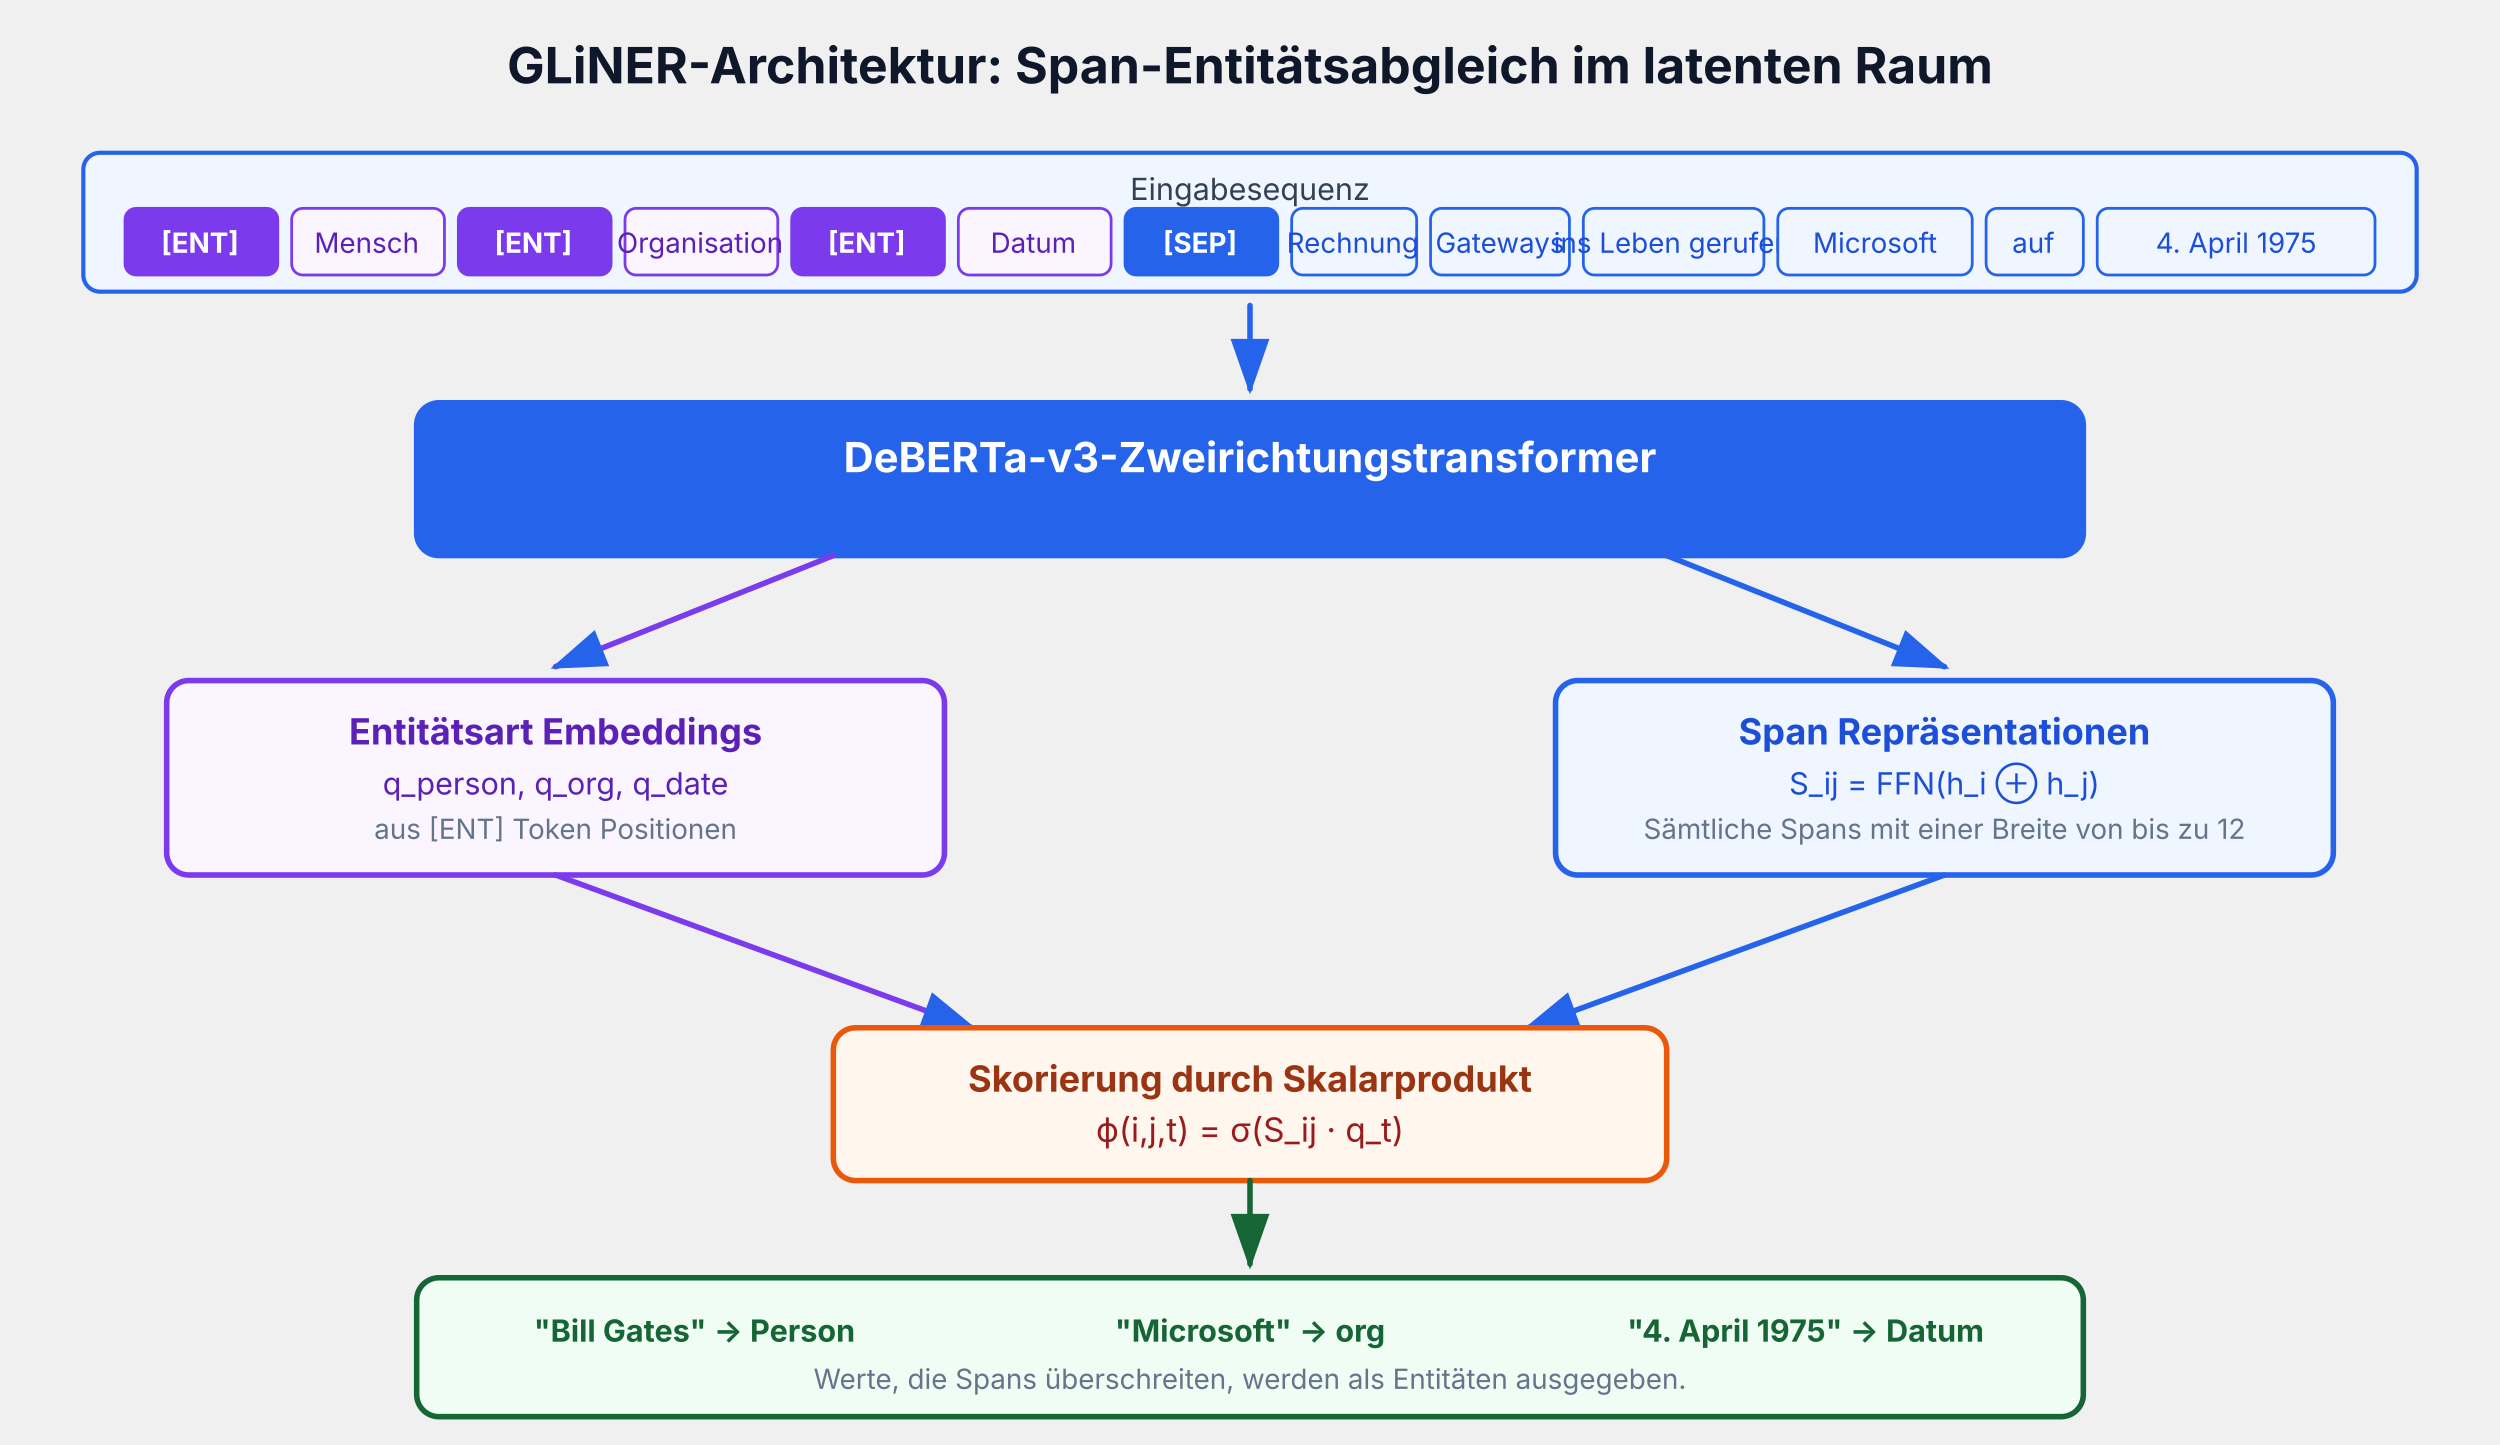
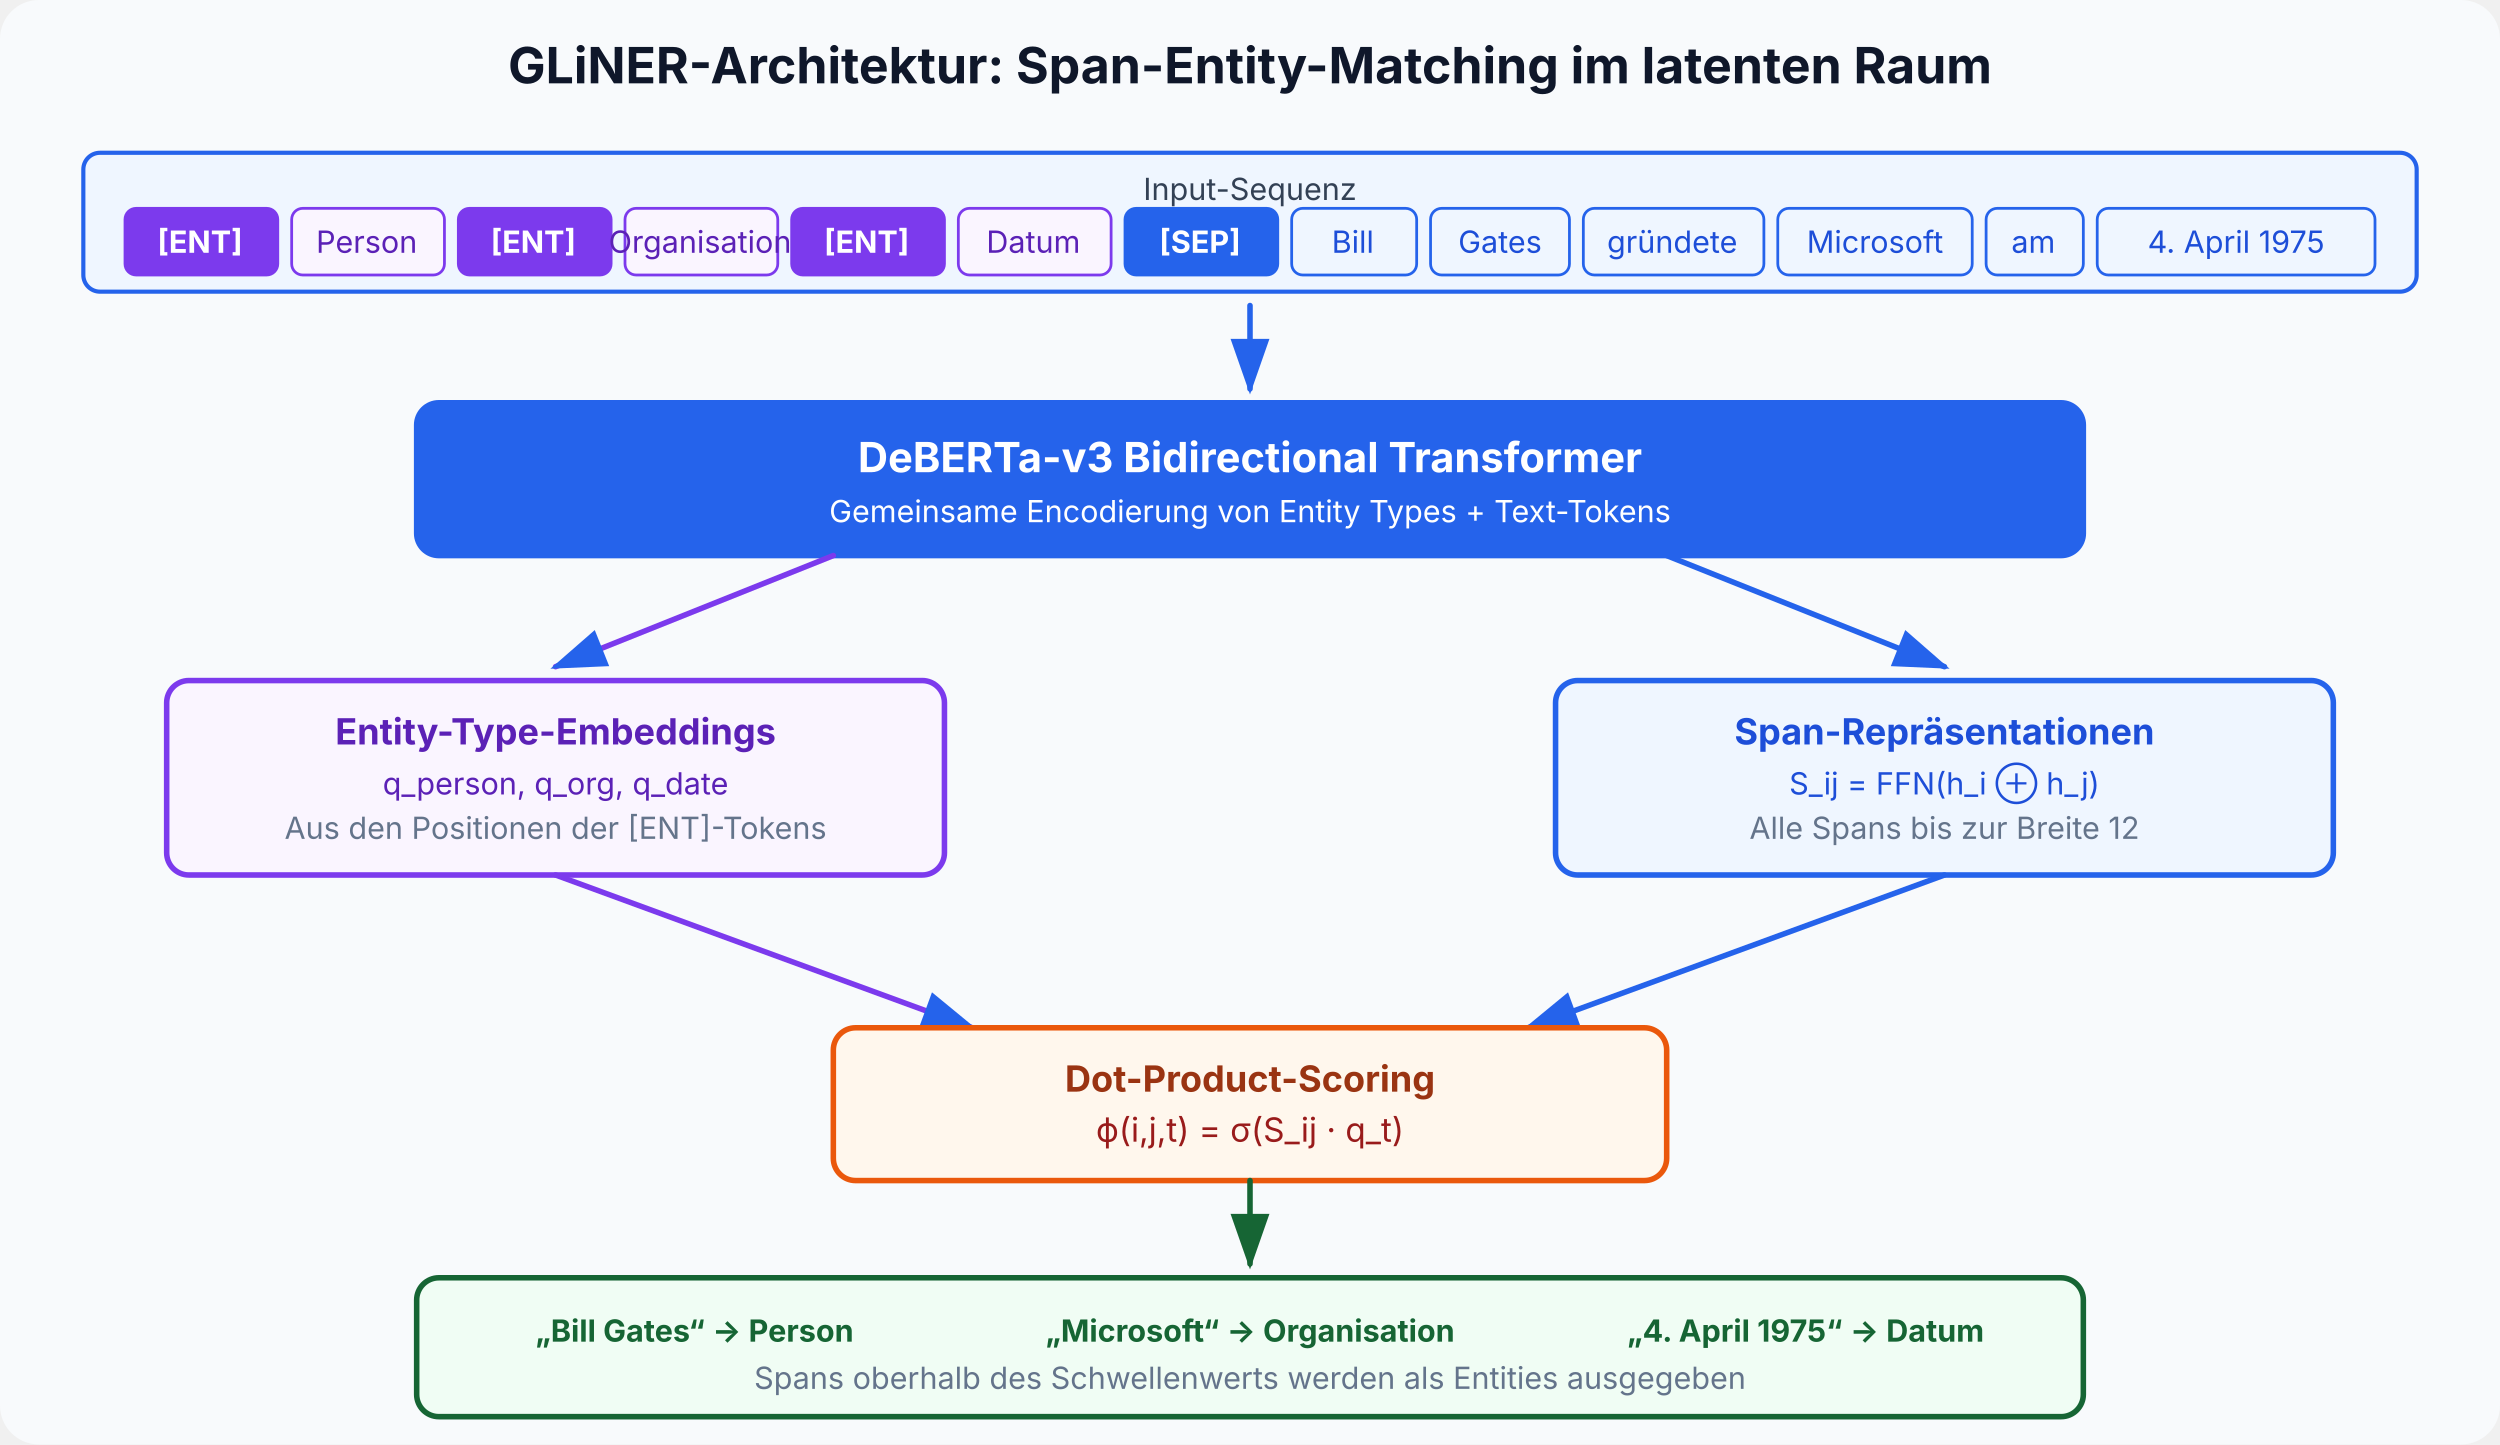
<svg xmlns="http://www.w3.org/2000/svg" viewBox="0 0 900 520" font-family="Inter, system-ui, sans-serif" role="img" aria-label="GLiNER architecture: entity type tokens and text tokens are jointly encoded by DeBERTa, then span representations are scored against entity type embeddings via dot product" data-visual-system="evidence-plate-v1" preserveAspectRatio="xMidYMid meet" shape-rendering="geometricPrecision" text-rendering="geometricPrecision">
  <defs>
    <marker id="arrow1" markerWidth="10" markerHeight="7" refX="9" refY="3.5" orient="auto">
      <polygon points="0 0, 10 3.5, 0 7" fill="#2563eb" />
    </marker>
    <marker id="arrow2" markerWidth="10" markerHeight="7" refX="9" refY="3.5" orient="auto">
      <polygon points="0 0, 10 3.5, 0 7" fill="#166534" />
    </marker>
  </defs>
  <style data-visual-system="evidence-plate-v1">
    * { animation: none !important; }
    .anim-box, .bar, .bar-text, .seq-item, .t-box, .flow { opacity: 1 !important; transform: none !important; }
    path, line, polyline { stroke-linecap: round; stroke-linejoin: round; }
  </style>
-   <text x="450" y="30" text-anchor="middle" font-size="18" font-weight="bold" fill="#0f172a">GLiNER-Architektur: Span-Entitätsabgleich im latenten Raum</text>
+   <rect width="900" height="520" rx="14" fill="#f8fafc" />
+   <text x="450" y="30" text-anchor="middle" font-size="18" font-weight="bold" fill="#0f172a">GLiNER-Architektur: Span-Entity-Matching im latenten Raum</text>
  <rect x="30" y="55" width="840" height="50" rx="6" fill="#eff6ff" stroke="#2563eb" stroke-width="1.5" />
-   <text x="450" y="72" text-anchor="middle" font-size="11" fill="#334155">Eingabesequenz</text>
+   <text x="450" y="72" text-anchor="middle" font-size="11" fill="#334155">Input-Sequenz</text>
  <rect x="45" y="75" width="55" height="24" rx="4" fill="#7c3aed" stroke="#7c3aed" stroke-width="1" />
-   <text x="72" y="91" text-anchor="middle" font-size="10" fill="#ffffff" font-weight="bold">[ENT]</text>
+   <text x="72" y="91" text-anchor="middle" font-size="11" fill="#ffffff" font-weight="bold">[ENT]</text>
  <rect x="105" y="75" width="55" height="24" rx="4" fill="#faf5ff" stroke="#7c3aed" stroke-width="1" />
-   <text x="132" y="91" text-anchor="middle" font-size="10" fill="#5b21b6">Mensch</text>
+   <text x="132" y="91" text-anchor="middle" font-size="11" fill="#5b21b6">Person</text>
  <rect x="165" y="75" width="55" height="24" rx="4" fill="#7c3aed" stroke="#7c3aed" stroke-width="1" />
-   <text x="192" y="91" text-anchor="middle" font-size="10" fill="#ffffff" font-weight="bold">[ENT]</text>
+   <text x="192" y="91" text-anchor="middle" font-size="11" fill="#ffffff" font-weight="bold">[ENT]</text>
  <rect x="225" y="75" width="55" height="24" rx="4" fill="#faf5ff" stroke="#7c3aed" stroke-width="1" />
-   <text x="252" y="91" text-anchor="middle" font-size="10" fill="#5b21b6">Organisation</text>
+   <text x="252" y="91" text-anchor="middle" font-size="11" fill="#5b21b6">Organisation</text>
  <rect x="285" y="75" width="55" height="24" rx="4" fill="#7c3aed" stroke="#7c3aed" stroke-width="1" />
-   <text x="312" y="91" text-anchor="middle" font-size="10" fill="#ffffff" font-weight="bold">[ENT]</text>
+   <text x="312" y="91" text-anchor="middle" font-size="11" fill="#ffffff" font-weight="bold">[ENT]</text>
  <rect x="345" y="75" width="55" height="24" rx="4" fill="#faf5ff" stroke="#7c3aed" stroke-width="1" />
-   <text x="372" y="91" text-anchor="middle" font-size="10" fill="#5b21b6">Datum</text>
+   <text x="372" y="91" text-anchor="middle" font-size="11" fill="#5b21b6">Datum</text>
  <rect x="405" y="75" width="55" height="24" rx="4" fill="#2563eb" stroke="#2563eb" stroke-width="1" />
-   <text x="432" y="91" text-anchor="middle" font-size="10" fill="#ffffff" font-weight="bold">[SEP]</text>
+   <text x="432" y="91" text-anchor="middle" font-size="11" fill="#ffffff" font-weight="bold">[SEP]</text>
  <rect x="465" y="75" width="45" height="24" rx="4" fill="#eff6ff" stroke="#2563eb" stroke-width="1" />
-   <text x="487" y="91" text-anchor="middle" font-size="10" fill="#1d4ed8">Rechnung</text>
+   <text x="487" y="91" text-anchor="middle" font-size="11" fill="#1d4ed8">Bill</text>
  <rect x="515" y="75" width="50" height="24" rx="4" fill="#eff6ff" stroke="#2563eb" stroke-width="1" />
-   <text x="540" y="91" text-anchor="middle" font-size="10" fill="#1d4ed8">Gateways</text>
+   <text x="540" y="91" text-anchor="middle" font-size="11" fill="#1d4ed8">Gates</text>
  <rect x="570" y="75" width="65" height="24" rx="4" fill="#eff6ff" stroke="#2563eb" stroke-width="1" />
-   <text x="602" y="91" text-anchor="middle" font-size="10" fill="#1d4ed8">ins Leben gerufen</text>
+   <text x="602" y="91" text-anchor="middle" font-size="11" fill="#1d4ed8">gründete</text>
  <rect x="640" y="75" width="70" height="24" rx="4" fill="#eff6ff" stroke="#2563eb" stroke-width="1" />
-   <text x="675" y="91" text-anchor="middle" font-size="10" fill="#1d4ed8">Microsoft</text>
+   <text x="675" y="91" text-anchor="middle" font-size="11" fill="#1d4ed8">Microsoft</text>
  <rect x="715" y="75" width="35" height="24" rx="4" fill="#eff6ff" stroke="#2563eb" stroke-width="1" />
-   <text x="732" y="91" text-anchor="middle" font-size="10" fill="#1d4ed8">auf</text>
+   <text x="732" y="91" text-anchor="middle" font-size="11" fill="#1d4ed8">am</text>
  <rect x="755" y="75" width="100" height="24" rx="4" fill="#eff6ff" stroke="#2563eb" stroke-width="1" />
-   <text x="805" y="91" text-anchor="middle" font-size="10" fill="#1d4ed8">4. April 1975</text>
+   <text x="805" y="91" text-anchor="middle" font-size="11" fill="#1d4ed8">4. April 1975</text>
  <line x1="450" y1="110" x2="450" y2="140" stroke="#2563eb" stroke-width="2" marker-end="url(#arrow1)" />
  <rect x="150" y="145" width="600" height="55" rx="8" fill="#2563eb" stroke="#2563eb" stroke-width="2" />
-   <text x="450" y="170" text-anchor="middle" font-size="15" fill="#ffffff" font-weight="bold">DeBERTa-v3-Zweirichtungstransformer</text>
-   <text x="450" y="188" text-anchor="middle" font-size="11" fill="#2563eb">Gemeinsame Kodierung von Entitätsarten + Text Tokens</text>
+   <text x="450" y="170" text-anchor="middle" font-size="15" fill="#ffffff" font-weight="bold">DeBERTa-v3 Bidirectional Transformer</text>
+   <text x="450" y="188" text-anchor="middle" font-size="11" fill="#ffffff">Gemeinsame Encodierung von Entity Types + Text-Tokens</text>
  <line x1="300" y1="200" x2="200" y2="240" stroke="#7c3aed" stroke-width="2" marker-end="url(#arrow1)" />
  <line x1="600" y1="200" x2="700" y2="240" stroke="#2563eb" stroke-width="2" marker-end="url(#arrow1)" />
  <rect x="60" y="245" width="280" height="70" rx="8" fill="#faf5ff" stroke="#7c3aed" stroke-width="2" />
-   <text x="200" y="268" text-anchor="middle" font-size="13" font-weight="bold" fill="#5b21b6">Entitätsart Embeddings</text>
+   <text x="200" y="268" text-anchor="middle" font-size="13" font-weight="bold" fill="#5b21b6">Entity-Type-Embeddings</text>
  <text x="200" y="286" text-anchor="middle" font-size="11" fill="#5b21b6">q_person, q_org, q_date</text>
-   <text x="200" y="302" text-anchor="middle" font-size="10" fill="#64748b">aus [ENT] Token Positionen</text>
+   <text x="200" y="302" text-anchor="middle" font-size="11" fill="#64748b">Aus den Positionen der [ENT]-Tokens</text>
  <rect x="560" y="245" width="280" height="70" rx="8" fill="#eff6ff" stroke="#2563eb" stroke-width="2" />
-   <text x="700" y="268" text-anchor="middle" font-size="13" font-weight="bold" fill="#1d4ed8">Span Repräsentationen</text>
+   <text x="700" y="268" text-anchor="middle" font-size="13" font-weight="bold" fill="#1d4ed8">Span-Repräsentationen</text>
  <text x="700" y="286" text-anchor="middle" font-size="11" fill="#1d4ed8">S_ij = FFN(h_i ⊕ h_j)</text>
-   <text x="700" y="302" text-anchor="middle" font-size="10" fill="#64748b">Sämtliche Spans mit einer Breite von bis zu 12</text>
+   <text x="700" y="302" text-anchor="middle" font-size="11" fill="#64748b">Alle Spans bis zur Breite 12</text>
  <line x1="200" y1="315" x2="350" y2="370" stroke="#7c3aed" stroke-width="2" marker-end="url(#arrow1)" />
  <line x1="700" y1="315" x2="550" y2="370" stroke="#2563eb" stroke-width="2" marker-end="url(#arrow1)" />
  <rect x="300" y="370" width="300" height="55" rx="8" fill="#fff7ed" stroke="#ea580c" stroke-width="2" />
-   <text x="450" y="393" text-anchor="middle" font-size="13" font-weight="bold" fill="#9a3412">Skorierung durch Skalarprodukt</text>
+   <text x="450" y="393" text-anchor="middle" font-size="13" font-weight="bold" fill="#9a3412">Dot-Product-Scoring</text>
  <text x="450" y="411" text-anchor="middle" font-size="12" fill="#991b1b">ϕ(i,j,t) = σ(S_ij · q_t)</text>
  <line x1="450" y1="425" x2="450" y2="455" stroke="#166534" stroke-width="2" marker-end="url(#arrow2)" />
  <rect x="150" y="460" width="600" height="50" rx="8" fill="#f0fdf4" stroke="#166534" stroke-width="2" />
-   <text x="250" y="483" text-anchor="middle" font-size="11" fill="#166534" font-weight="bold">"Bill Gates" → Person</text>
-   <text x="450" y="483" text-anchor="middle" font-size="11" fill="#166534" font-weight="bold">"Microsoft" → org</text>
-   <text x="650" y="483" text-anchor="middle" font-size="11" fill="#166534" font-weight="bold">"4. April 1975" → Datum</text>
-   <text x="450" y="500" text-anchor="middle" font-size="10" fill="#64748b">Werte, die Spans überschreiten, werden als Entitäten ausgegeben.</text>
+   <text x="250" y="483" text-anchor="middle" font-size="11" fill="#166534" font-weight="bold">„Bill Gates“ → Person</text>
+   <text x="450" y="483" text-anchor="middle" font-size="11" fill="#166534" font-weight="bold">„Microsoft“ → Organisation</text>
+   <text x="650" y="483" text-anchor="middle" font-size="11" fill="#166534" font-weight="bold">„4. April 1975“ → Datum</text>
+   <text x="450" y="500" text-anchor="middle" font-size="11" fill="#64748b">Spans oberhalb des Schwellenwerts werden als Entities ausgegeben</text>
</svg>
